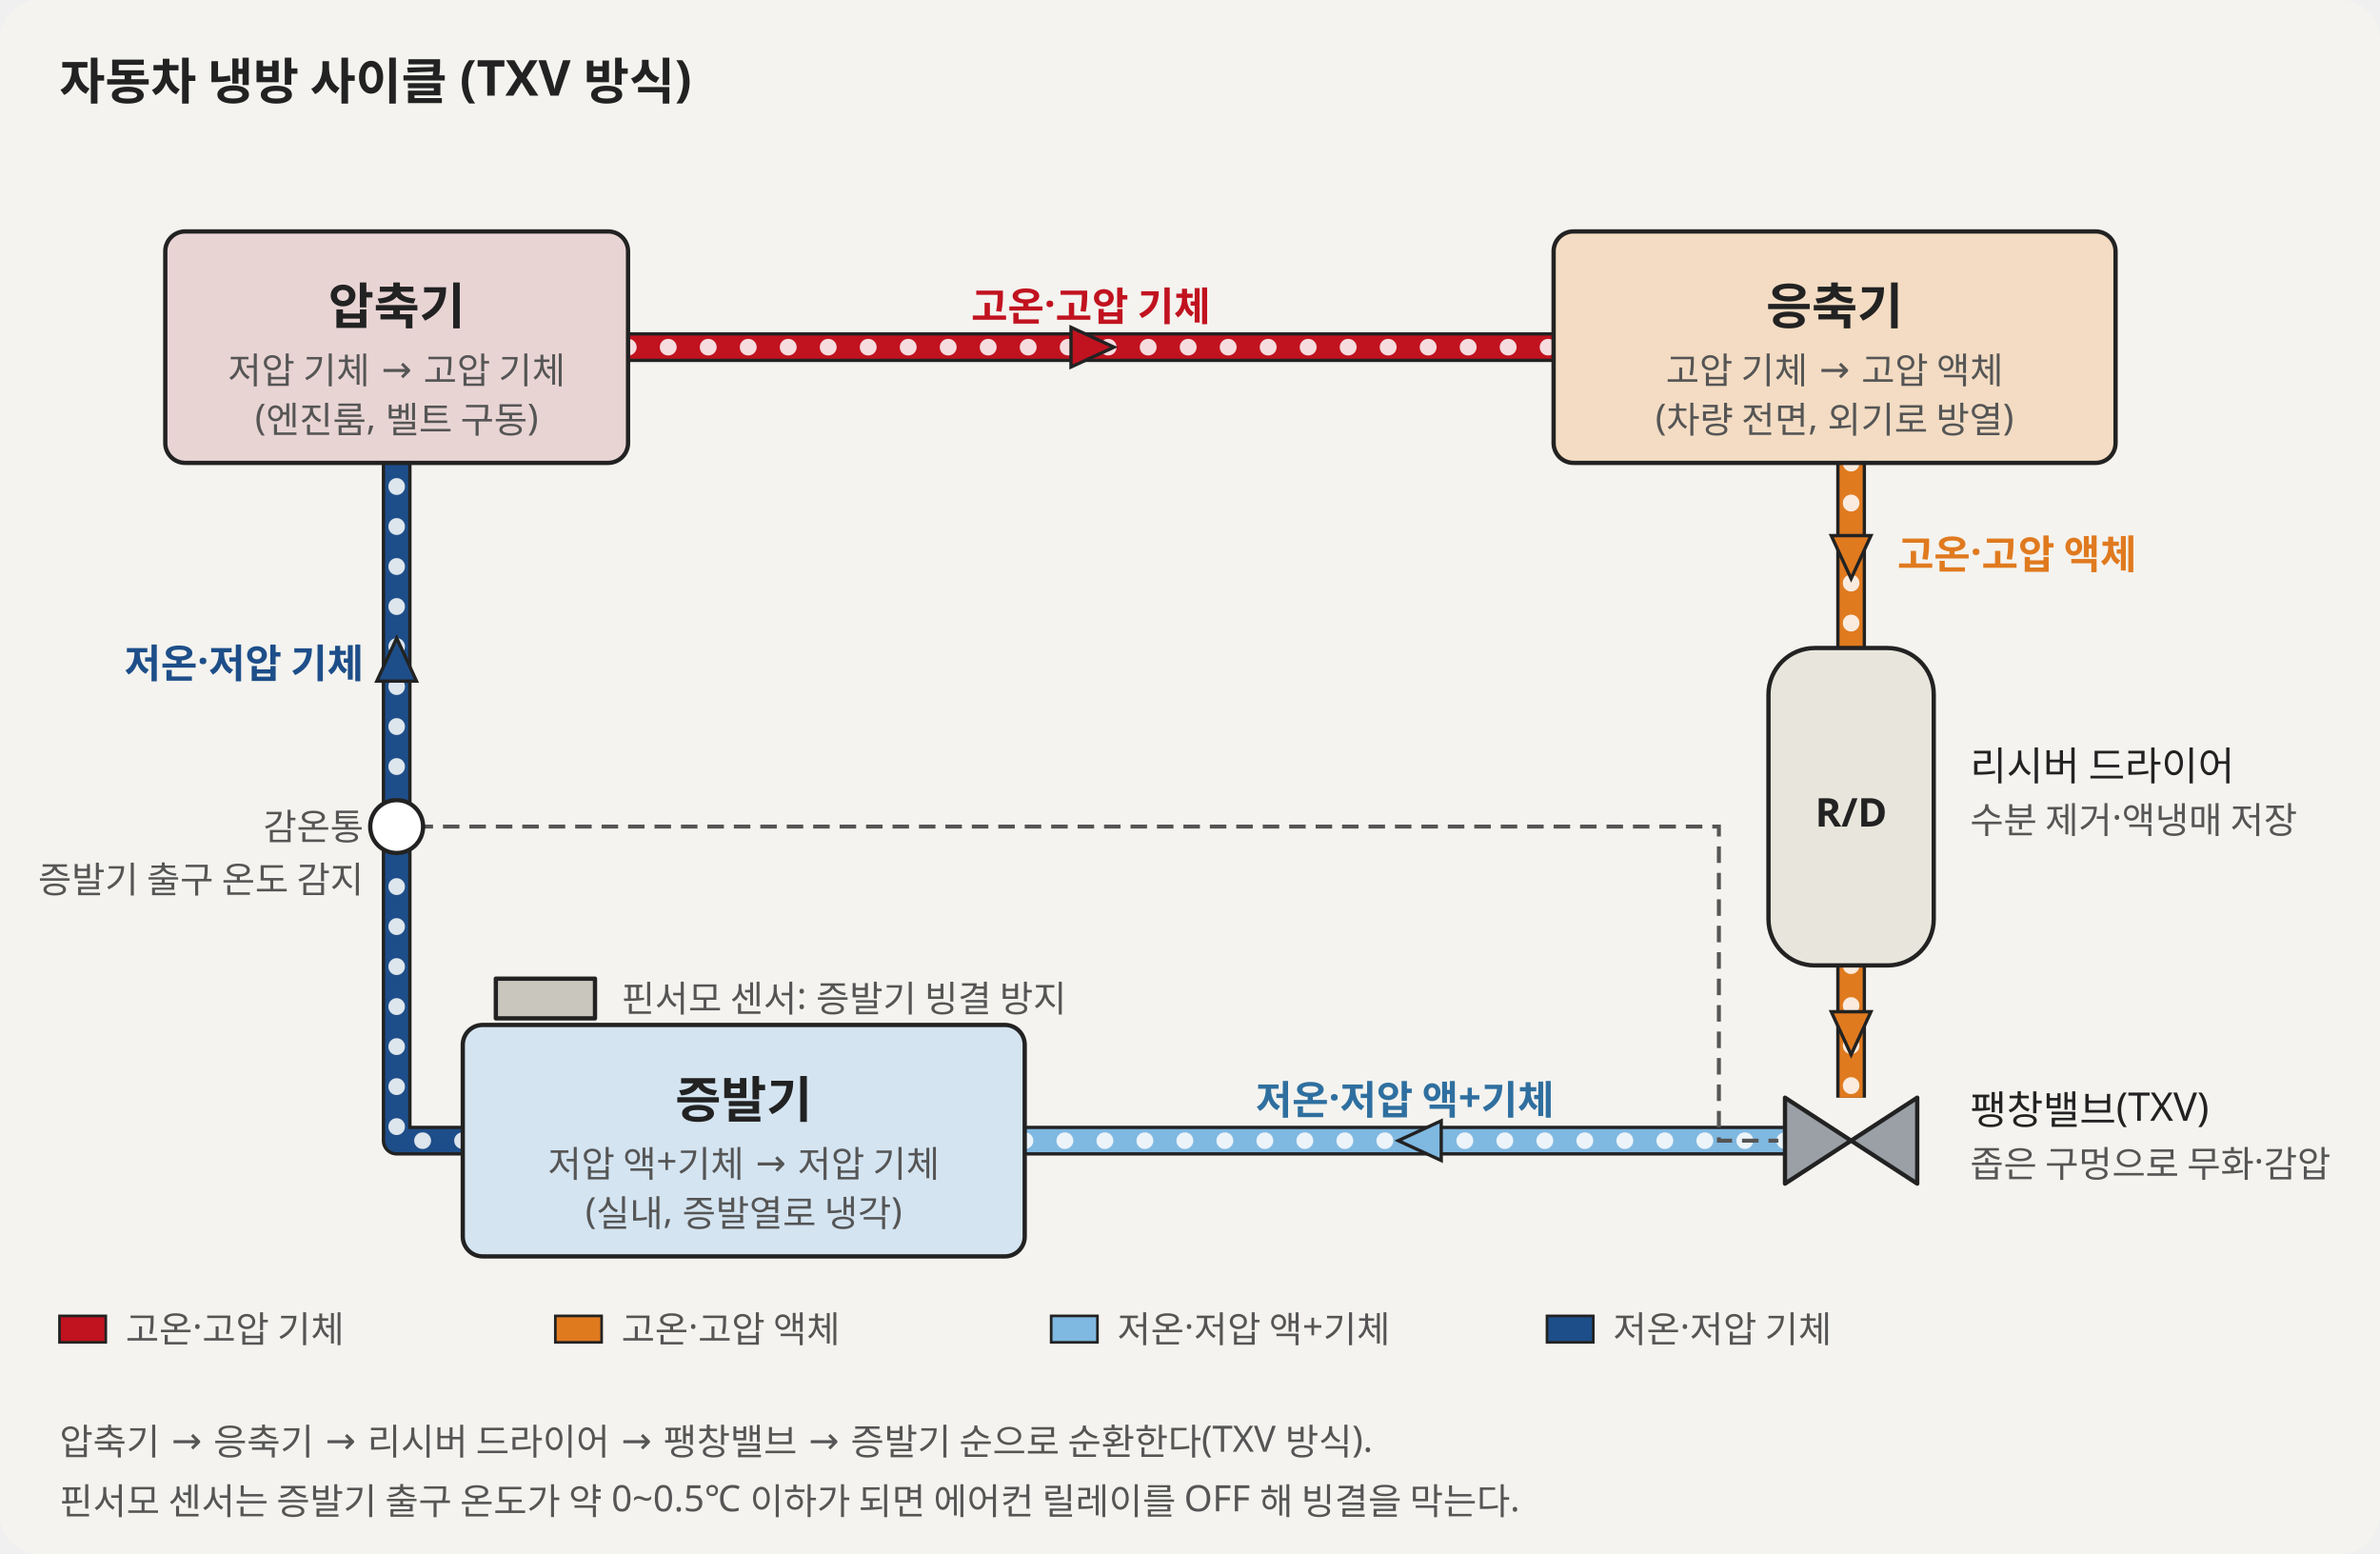
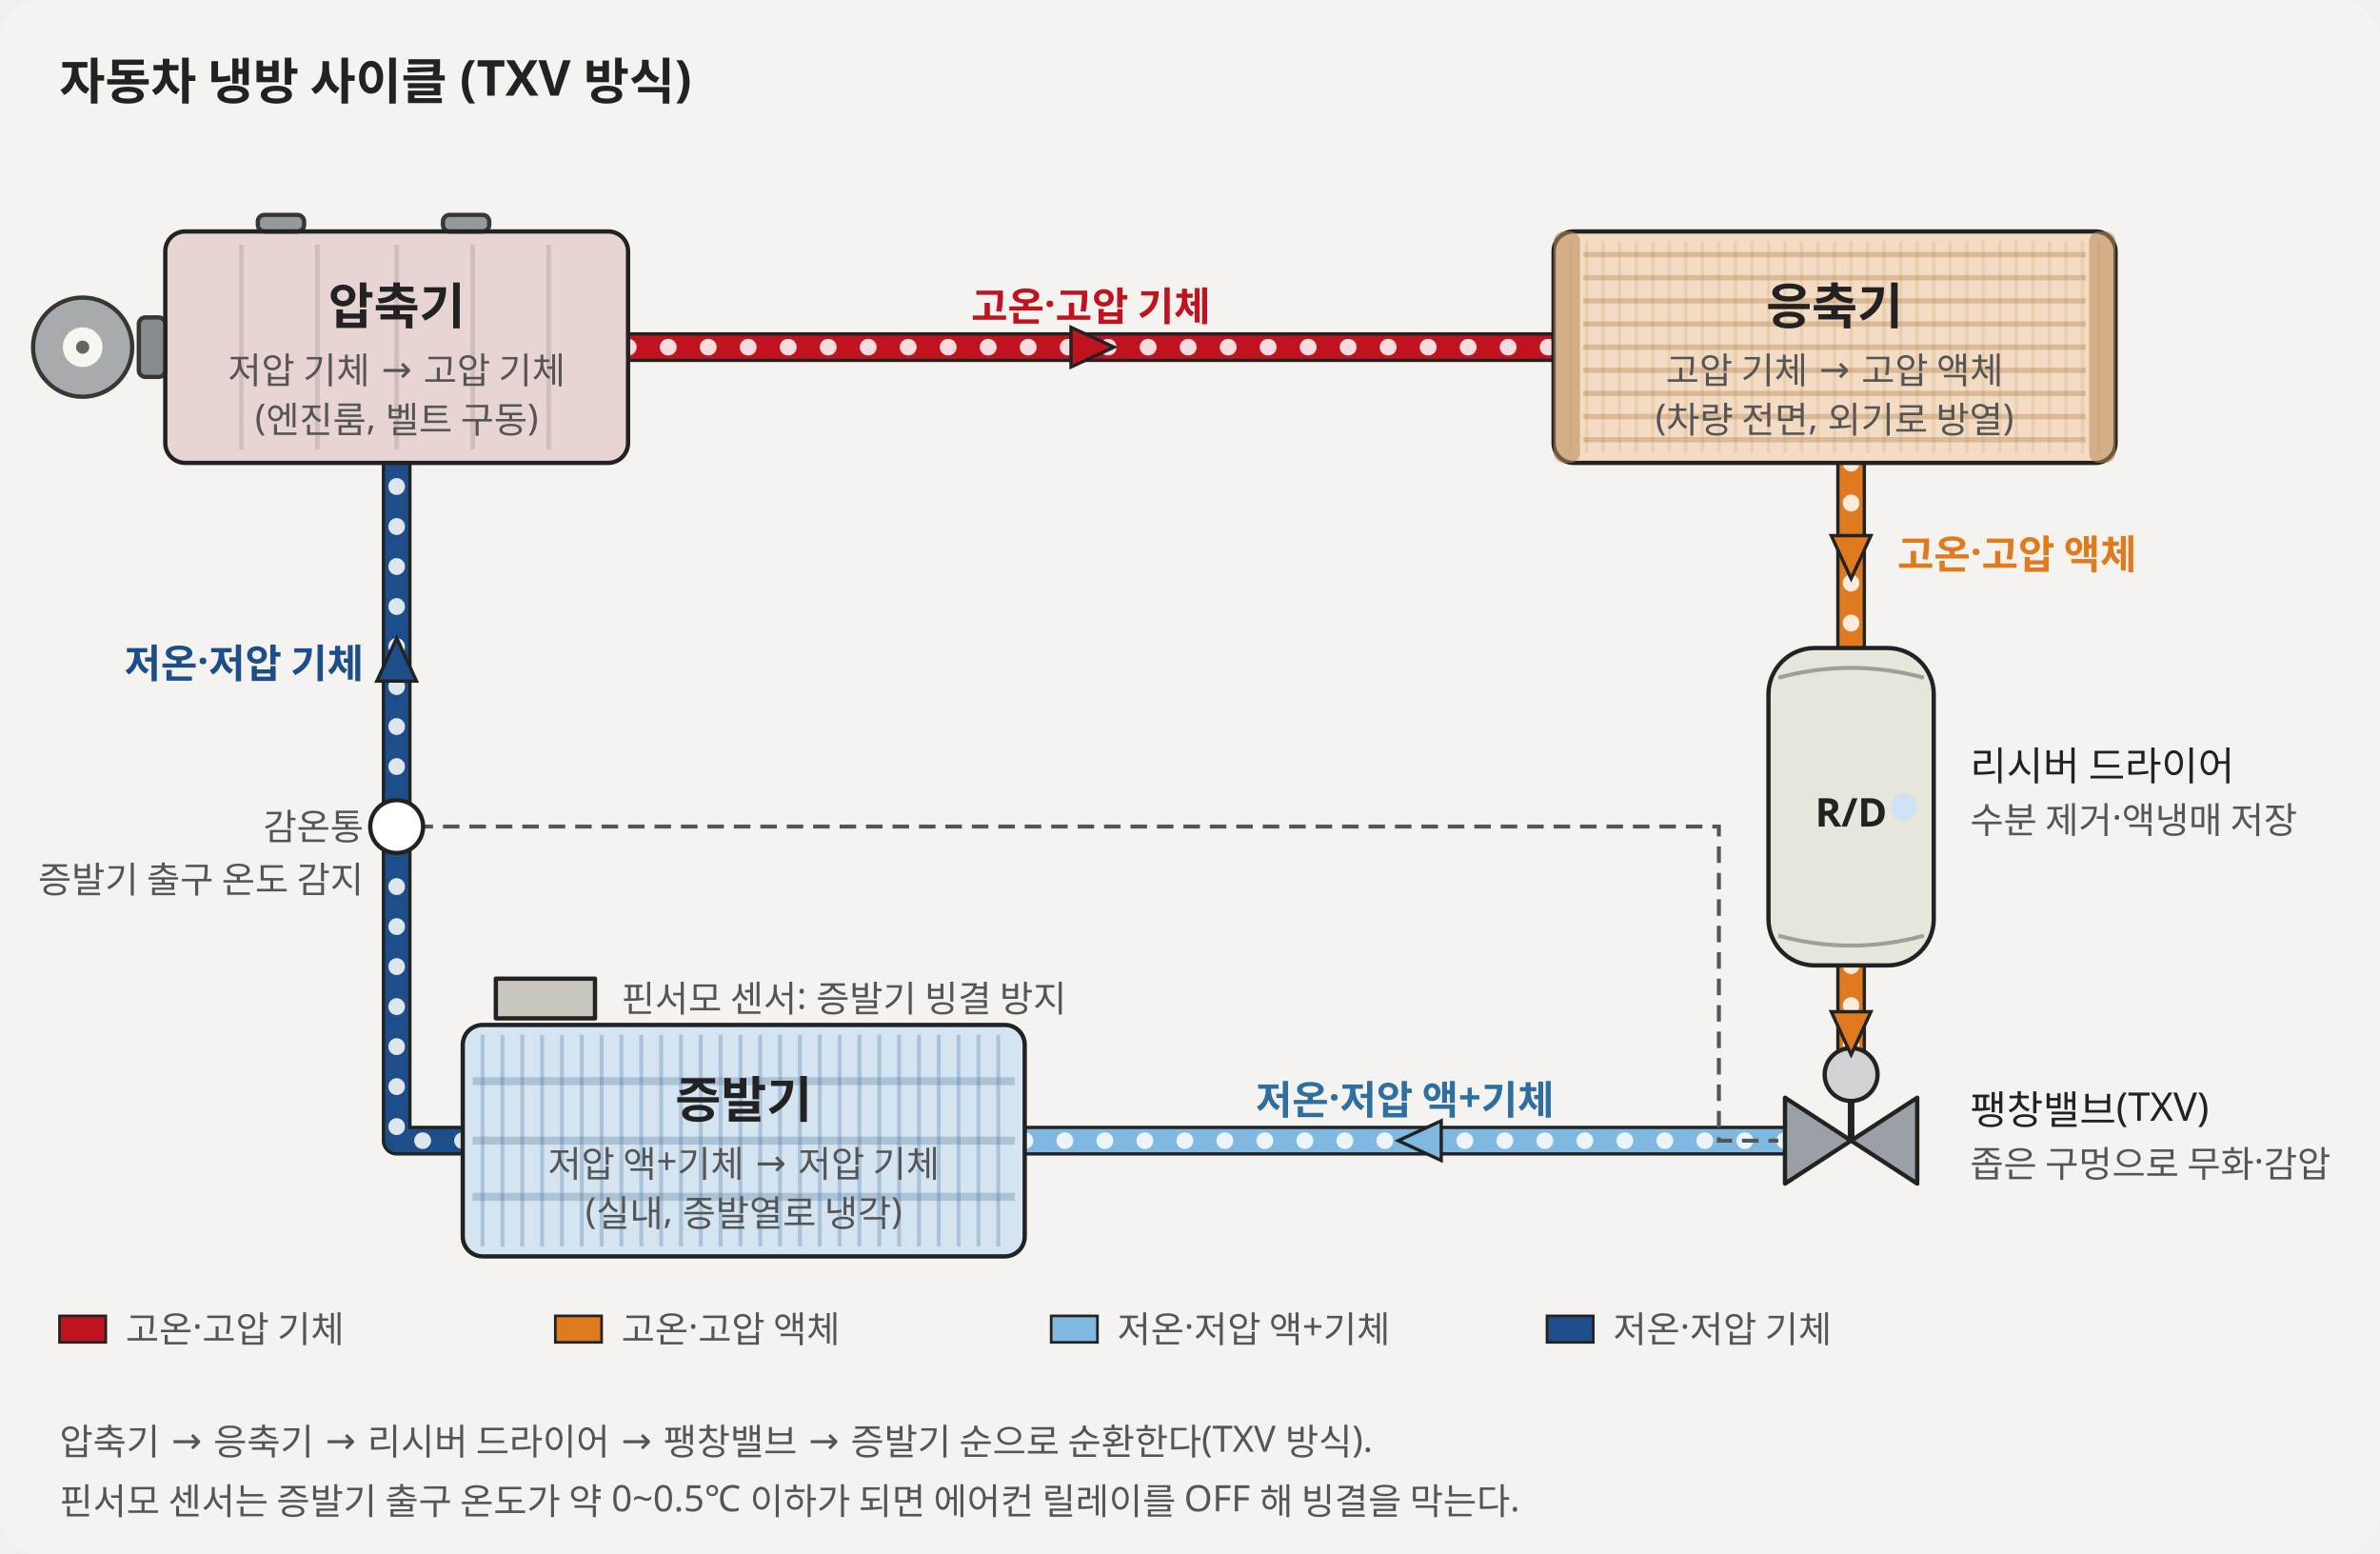
<svg xmlns="http://www.w3.org/2000/svg" viewBox="0 0 720 470" width="720" height="470" role="img" aria-label="TXV 방식 냉방 사이클 구성도">
  <style>
text{font:12px "Apple SD Gothic Neo","Malgun Gothic","Noto Sans KR",sans-serif;fill:#222}
.t{font-size:15px;font-weight:700}.n{font-size:11px;fill:#555}
.l{stroke:#444;stroke-width:.8;fill:none}.d{fill:#444}
.o{stroke:#222;stroke-width:1.3;stroke-linejoin:round}
.k{stroke:#222;stroke-width:1;fill:none}
.fl{fill:none;stroke:#fff;stroke-opacity:.85;stroke-linecap:round;stroke-dasharray:.1 12;animation:fl 1s linear infinite}@keyframes fl{to{stroke-dashoffset:-12.1}}@media (prefers-reduced-motion:reduce){.fl{animation:none}}
</style>
  <defs>
    <marker id="a" viewBox="0 0 8 8" refX="7" refY="4" markerWidth="7" markerHeight="7" orient="auto">
      <path d="M0,0L8,4L0,8Z" fill="#444" />
    </marker>
    <marker id="r" viewBox="0 0 8 8" refX="7" refY="4" markerWidth="7" markerHeight="7" orient="auto">
      <path d="M0,0L8,4L0,8Z" fill="#c1121f" />
    </marker>
  </defs>
  <rect width="720" height="470" rx="12" fill="#F4F3EF" />
  <text class="t" x="18" y="30">자동차 냉방 사이클 (TXV 방식)</text>
  <path d="M190,105L470,105" fill="none" stroke="#222" stroke-width="9" stroke-linejoin="round" />
  <path d="M190,105L470,105" fill="none" stroke="#c1121f" stroke-width="7" stroke-linejoin="round" />
  <path class="fl" d="M190,105L470,105" stroke-width="5" />
  <path d="M560,140L560,196" fill="none" stroke="#222" stroke-width="9" stroke-linejoin="round" />
  <path d="M560,140L560,196" fill="none" stroke="#e07a1f" stroke-width="7" stroke-linejoin="round" />
  <path class="fl" d="M560,140L560,196" stroke-width="5" />
  <path d="M560,292L560,332" fill="none" stroke="#222" stroke-width="9" stroke-linejoin="round" />
  <path d="M560,292L560,332" fill="none" stroke="#e07a1f" stroke-width="7" stroke-linejoin="round" />
  <path class="fl" d="M560,292L560,332" stroke-width="5" />
  <path d="M540,345L310,345" fill="none" stroke="#222" stroke-width="9" stroke-linejoin="round" />
  <path d="M540,345L310,345" fill="none" stroke="#7fb8e0" stroke-width="7" stroke-linejoin="round" />
  <path class="fl" d="M540,345L310,345" stroke-width="5" />
  <path d="M140,345L120,345L120,140" fill="none" stroke="#222" stroke-width="9" stroke-linejoin="round" />
  <path d="M140,345L120,345L120,140" fill="none" stroke="#1d4e89" stroke-width="7" stroke-linejoin="round" />
  <path class="fl" d="M140,345L120,345L120,140" stroke-width="5" />
  <path d="M126,250H520V345H538" fill="none" stroke="#555" stroke-width="1.2" stroke-dasharray="5 3" />
  <rect class="o" x="50" y="70" width="140" height="70" fill="#e9d4d4" rx="6" />
+   <g opacity=".9" pointer-events="none">
+     <path d="M73,74V136" stroke="#7a5f5f" stroke-width="1.4" opacity=".22" />
+     <path d="M96,74V136" stroke="#7a5f5f" stroke-width="1.4" opacity=".22" />
+     <path d="M120,74V136" stroke="#7a5f5f" stroke-width="1.4" opacity=".22" />
+     <path d="M143,74V136" stroke="#7a5f5f" stroke-width="1.4" opacity=".22" />
+     <path d="M166,74V136" stroke="#7a5f5f" stroke-width="1.4" opacity=".22" />
+     <rect class="o" x="42" y="96" width="8" height="18" rx="2" fill="#7b8084" />
+     <circle class="o" cx="25" cy="105" r="15" fill="#9ea3a7" />
+     <circle cx="25" cy="105" r="6" fill="#f7f6f2" class="th" />
+     <circle cx="25" cy="105" r="2" fill="#555" />
+     <rect class="o" x="78" y="65" width="14" height="5" rx="2" fill="#8a8f93" />
+     <rect class="o" x="134" y="65" width="14" height="5" rx="2" fill="#8a8f93" />
+   </g>
  <text class="t" x="120" y="98" text-anchor="middle">압축기</text>
  <text class="n" x="120" y="116" text-anchor="middle">저압 기체 → 고압 기체</text>
  <text class="n" x="120" y="130" text-anchor="middle">(엔진룸, 벨트 구동)</text>
  <rect class="o" x="470" y="70" width="170" height="70" fill="#f3dcc3" rx="6" />
+   <g pointer-events="none">
+     <path d="M475,73V137" stroke="#a26a2e" stroke-width="1" opacity=".13" />
+     <path d="M480,73V137" stroke="#a26a2e" stroke-width="1" opacity=".13" />
+     <path d="M485,73V137" stroke="#a26a2e" stroke-width="1" opacity=".13" />
+     <path d="M490,73V137" stroke="#a26a2e" stroke-width="1" opacity=".13" />
+     <path d="M495,73V137" stroke="#a26a2e" stroke-width="1" opacity=".13" />
+     <path d="M500,73V137" stroke="#a26a2e" stroke-width="1" opacity=".13" />
+     <path d="M505,73V137" stroke="#a26a2e" stroke-width="1" opacity=".13" />
+     <path d="M510,73V137" stroke="#a26a2e" stroke-width="1" opacity=".13" />
+     <path d="M515,73V137" stroke="#a26a2e" stroke-width="1" opacity=".13" />
+     <path d="M520,73V137" stroke="#a26a2e" stroke-width="1" opacity=".13" />
+     <path d="M525,73V137" stroke="#a26a2e" stroke-width="1" opacity=".13" />
+     <path d="M530,73V137" stroke="#a26a2e" stroke-width="1" opacity=".13" />
+     <path d="M535,73V137" stroke="#a26a2e" stroke-width="1" opacity=".13" />
+     <path d="M540,73V137" stroke="#a26a2e" stroke-width="1" opacity=".13" />
+     <path d="M545,73V137" stroke="#a26a2e" stroke-width="1" opacity=".13" />
+     <path d="M550,73V137" stroke="#a26a2e" stroke-width="1" opacity=".13" />
+     <path d="M555,73V137" stroke="#a26a2e" stroke-width="1" opacity=".13" />
+     <path d="M560,73V137" stroke="#a26a2e" stroke-width="1" opacity=".13" />
+     <path d="M565,73V137" stroke="#a26a2e" stroke-width="1" opacity=".13" />
+     <path d="M570,73V137" stroke="#a26a2e" stroke-width="1" opacity=".13" />
+     <path d="M575,73V137" stroke="#a26a2e" stroke-width="1" opacity=".13" />
+     <path d="M580,73V137" stroke="#a26a2e" stroke-width="1" opacity=".13" />
+     <path d="M585,73V137" stroke="#a26a2e" stroke-width="1" opacity=".13" />
+     <path d="M590,73V137" stroke="#a26a2e" stroke-width="1" opacity=".13" />
+     <path d="M595,73V137" stroke="#a26a2e" stroke-width="1" opacity=".13" />
+     <path d="M600,73V137" stroke="#a26a2e" stroke-width="1" opacity=".13" />
+     <path d="M605,73V137" stroke="#a26a2e" stroke-width="1" opacity=".13" />
+     <path d="M610,73V137" stroke="#a26a2e" stroke-width="1" opacity=".13" />
+     <path d="M615,73V137" stroke="#a26a2e" stroke-width="1" opacity=".13" />
+     <path d="M620,73V137" stroke="#a26a2e" stroke-width="1" opacity=".13" />
+     <path d="M625,73V137" stroke="#a26a2e" stroke-width="1" opacity=".13" />
+     <path d="M630,73V137" stroke="#a26a2e" stroke-width="1" opacity=".13" />
+     <path d="M635,73V137" stroke="#a26a2e" stroke-width="1" opacity=".13" />
+     <path d="M479,77H631" stroke="#a26a2e" stroke-width="1.6" opacity=".3" />
+     <path d="M479,84H631" stroke="#a26a2e" stroke-width="1.6" opacity=".3" />
+     <path d="M479,91H631" stroke="#a26a2e" stroke-width="1.6" opacity=".3" />
+     <path d="M479,98H631" stroke="#a26a2e" stroke-width="1.6" opacity=".3" />
+     <path d="M479,105H631" stroke="#a26a2e" stroke-width="1.6" opacity=".3" />
+     <path d="M479,112H631" stroke="#a26a2e" stroke-width="1.6" opacity=".3" />
+     <path d="M479,119H631" stroke="#a26a2e" stroke-width="1.6" opacity=".3" />
+     <path d="M479,126H631" stroke="#a26a2e" stroke-width="1.6" opacity=".3" />
+     <path d="M479,133H631" stroke="#a26a2e" stroke-width="1.6" opacity=".3" />
+     <rect x="470" y="70" width="8" height="70" rx="3" fill="#b88a58" opacity=".55" />
+     <rect x="632" y="70" width="8" height="70" rx="3" fill="#b88a58" opacity=".55" />
+   </g>
  <text class="t" x="555" y="98" text-anchor="middle">응축기</text>
  <text class="n" x="555" y="116" text-anchor="middle">고압 기체 → 고압 액체</text>
  <text class="n" x="555" y="130" text-anchor="middle">(차량 전면, 외기로 방열)</text>
  <rect class="o" x="535" y="196" width="50" height="96" fill="#e8e6dc" rx="14" />
+   <g pointer-events="none">
+     <path d="M538,205Q560,199 582,205" fill="none" stroke="#555" stroke-width="1.2" opacity=".5" />
+     <path d="M538,283Q560,289 582,283" fill="none" stroke="#555" stroke-width="1.2" opacity=".5" />
+     <circle class="th" cx="576" cy="244" r="4" fill="#cfe3f4" />
+   </g>
  <text x="560" y="250" text-anchor="middle" style="font-weight:700">R/D</text>
  <text x="596" y="236" text-anchor="start">리시버 드라이어</text>
  <text class="n" x="596" y="252" text-anchor="start">수분 제거·액냉매 저장</text>
  <path class="o" d="M540,332L580,358V332L540,358Z" fill="#9aa0a6" />
+   <circle class="o" cx="560" cy="325" r="8" fill="#cfd3d6" />
+   <path d="M560,333V345" stroke="#222" stroke-width="2" />
  <text x="596" y="340" text-anchor="start">팽창밸브(TXV)</text>
  <text class="n" x="596" y="356" text-anchor="start">좁은 구멍으로 무화·감압</text>
  <rect class="o" x="140" y="310" width="170" height="70" fill="#d4e4f1" rx="6" />
+   <g pointer-events="none">
+     <path d="M146,313V377" stroke="#5b86ad" stroke-width="1.2" opacity=".35" />
+     <path d="M152,313V377" stroke="#5b86ad" stroke-width="1.2" opacity=".35" />
+     <path d="M158,313V377" stroke="#5b86ad" stroke-width="1.2" opacity=".35" />
+     <path d="M164,313V377" stroke="#5b86ad" stroke-width="1.2" opacity=".35" />
+     <path d="M170,313V377" stroke="#5b86ad" stroke-width="1.2" opacity=".35" />
+     <path d="M176,313V377" stroke="#5b86ad" stroke-width="1.2" opacity=".35" />
+     <path d="M182,313V377" stroke="#5b86ad" stroke-width="1.2" opacity=".35" />
+     <path d="M188,313V377" stroke="#5b86ad" stroke-width="1.2" opacity=".35" />
+     <path d="M194,313V377" stroke="#5b86ad" stroke-width="1.2" opacity=".35" />
+     <path d="M200,313V377" stroke="#5b86ad" stroke-width="1.2" opacity=".35" />
+     <path d="M206,313V377" stroke="#5b86ad" stroke-width="1.2" opacity=".35" />
+     <path d="M212,313V377" stroke="#5b86ad" stroke-width="1.2" opacity=".35" />
+     <path d="M218,313V377" stroke="#5b86ad" stroke-width="1.2" opacity=".35" />
+     <path d="M224,313V377" stroke="#5b86ad" stroke-width="1.2" opacity=".35" />
+     <path d="M230,313V377" stroke="#5b86ad" stroke-width="1.2" opacity=".35" />
+     <path d="M236,313V377" stroke="#5b86ad" stroke-width="1.2" opacity=".35" />
+     <path d="M242,313V377" stroke="#5b86ad" stroke-width="1.2" opacity=".35" />
+     <path d="M248,313V377" stroke="#5b86ad" stroke-width="1.2" opacity=".35" />
+     <path d="M254,313V377" stroke="#5b86ad" stroke-width="1.2" opacity=".35" />
+     <path d="M260,313V377" stroke="#5b86ad" stroke-width="1.2" opacity=".35" />
+     <path d="M266,313V377" stroke="#5b86ad" stroke-width="1.2" opacity=".35" />
+     <path d="M272,313V377" stroke="#5b86ad" stroke-width="1.2" opacity=".35" />
+     <path d="M278,313V377" stroke="#5b86ad" stroke-width="1.2" opacity=".35" />
+     <path d="M284,313V377" stroke="#5b86ad" stroke-width="1.2" opacity=".35" />
+     <path d="M290,313V377" stroke="#5b86ad" stroke-width="1.2" opacity=".35" />
+     <path d="M296,313V377" stroke="#5b86ad" stroke-width="1.2" opacity=".35" />
+     <path d="M302,313V377" stroke="#5b86ad" stroke-width="1.2" opacity=".35" />
+     <path d="M143,327H307" stroke="#46698c" stroke-width="2.4" opacity=".28" />
+     <path d="M143,345H307" stroke="#46698c" stroke-width="2.4" opacity=".28" />
+     <path d="M143,362H307" stroke="#46698c" stroke-width="2.4" opacity=".28" />
+   </g>
  <text class="t" x="225" y="338" text-anchor="middle">증발기</text>
  <text class="n" x="225" y="356" text-anchor="middle">저압 액+기체 → 저압 기체</text>
  <text class="n" x="225" y="370" text-anchor="middle">(실내, 증발열로 냉각)</text>
  <circle class="o" cx="120" cy="250" r="8" fill="#fff" />
  <text class="n" x="110" y="254" text-anchor="end">감온통</text>
  <text class="n" x="110" y="270" text-anchor="end">증발기 출구 온도 감지</text>
  <rect class="o" x="150" y="296" width="30" height="12" fill="#c9c6bd" />
  <text class="n" x="188" y="306" text-anchor="start">핀서모 센서: 증발기 빙결 방지</text>
  <text x="330" y="97" text-anchor="middle" style="fill:#c1121f;font-weight:700">고온·고압 기체</text>
  <text x="574" y="172" text-anchor="start" style="fill:#e07a1f;font-weight:700">고온·고압 액체</text>
  <text x="425" y="337" text-anchor="middle" style="fill:#2f6f9f;font-weight:700">저온·저압 액+기체</text>
  <text x="110" y="205" text-anchor="end" style="fill:#1d4e89;font-weight:700">저온·저압 기체</text>
  <polygon points="324,99 337,105 324,111" fill="#c1121f" stroke="#222" stroke-width="1" />
  <polygon points="554,162 560,175 566,162" fill="#e07a1f" stroke="#222" stroke-width="1" />
  <polygon points="554,306 560,319 566,306" fill="#e07a1f" stroke="#222" stroke-width="1" />
  <polygon points="436,339 423,345 436,351" fill="#7fb8e0" stroke="#222" stroke-width="1" />
  <polygon points="114,206 120,193 126,206" fill="#1d4e89" stroke="#222" stroke-width="1" />
  <rect x="18" y="398" width="14" height="8" fill="#c1121f" stroke="#222" stroke-width=".8" />
  <text class="n" x="38" y="406" text-anchor="start">고온·고압 기체</text>
  <rect x="168" y="398" width="14" height="8" fill="#e07a1f" stroke="#222" stroke-width=".8" />
  <text class="n" x="188" y="406" text-anchor="start">고온·고압 액체</text>
  <rect x="318" y="398" width="14" height="8" fill="#7fb8e0" stroke="#222" stroke-width=".8" />
  <text class="n" x="338" y="406" text-anchor="start">저온·저압 액+기체</text>
  <rect x="468" y="398" width="14" height="8" fill="#1d4e89" stroke="#222" stroke-width=".8" />
  <text class="n" x="488" y="406" text-anchor="start">저온·저압 기체</text>
  <text class="n" x="18" y="440">압축기 → 응축기 → 리시버 드라이어 → 팽창밸브 → 증발기 순으로 순환한다(TXV 방식).</text>
  <text class="n" x="18" y="458">핀서모 센서는 증발기 출구 온도가 약 0~0.5℃ 이하가 되면 에어컨 릴레이를 OFF 해 빙결을 막는다.</text>
</svg>
